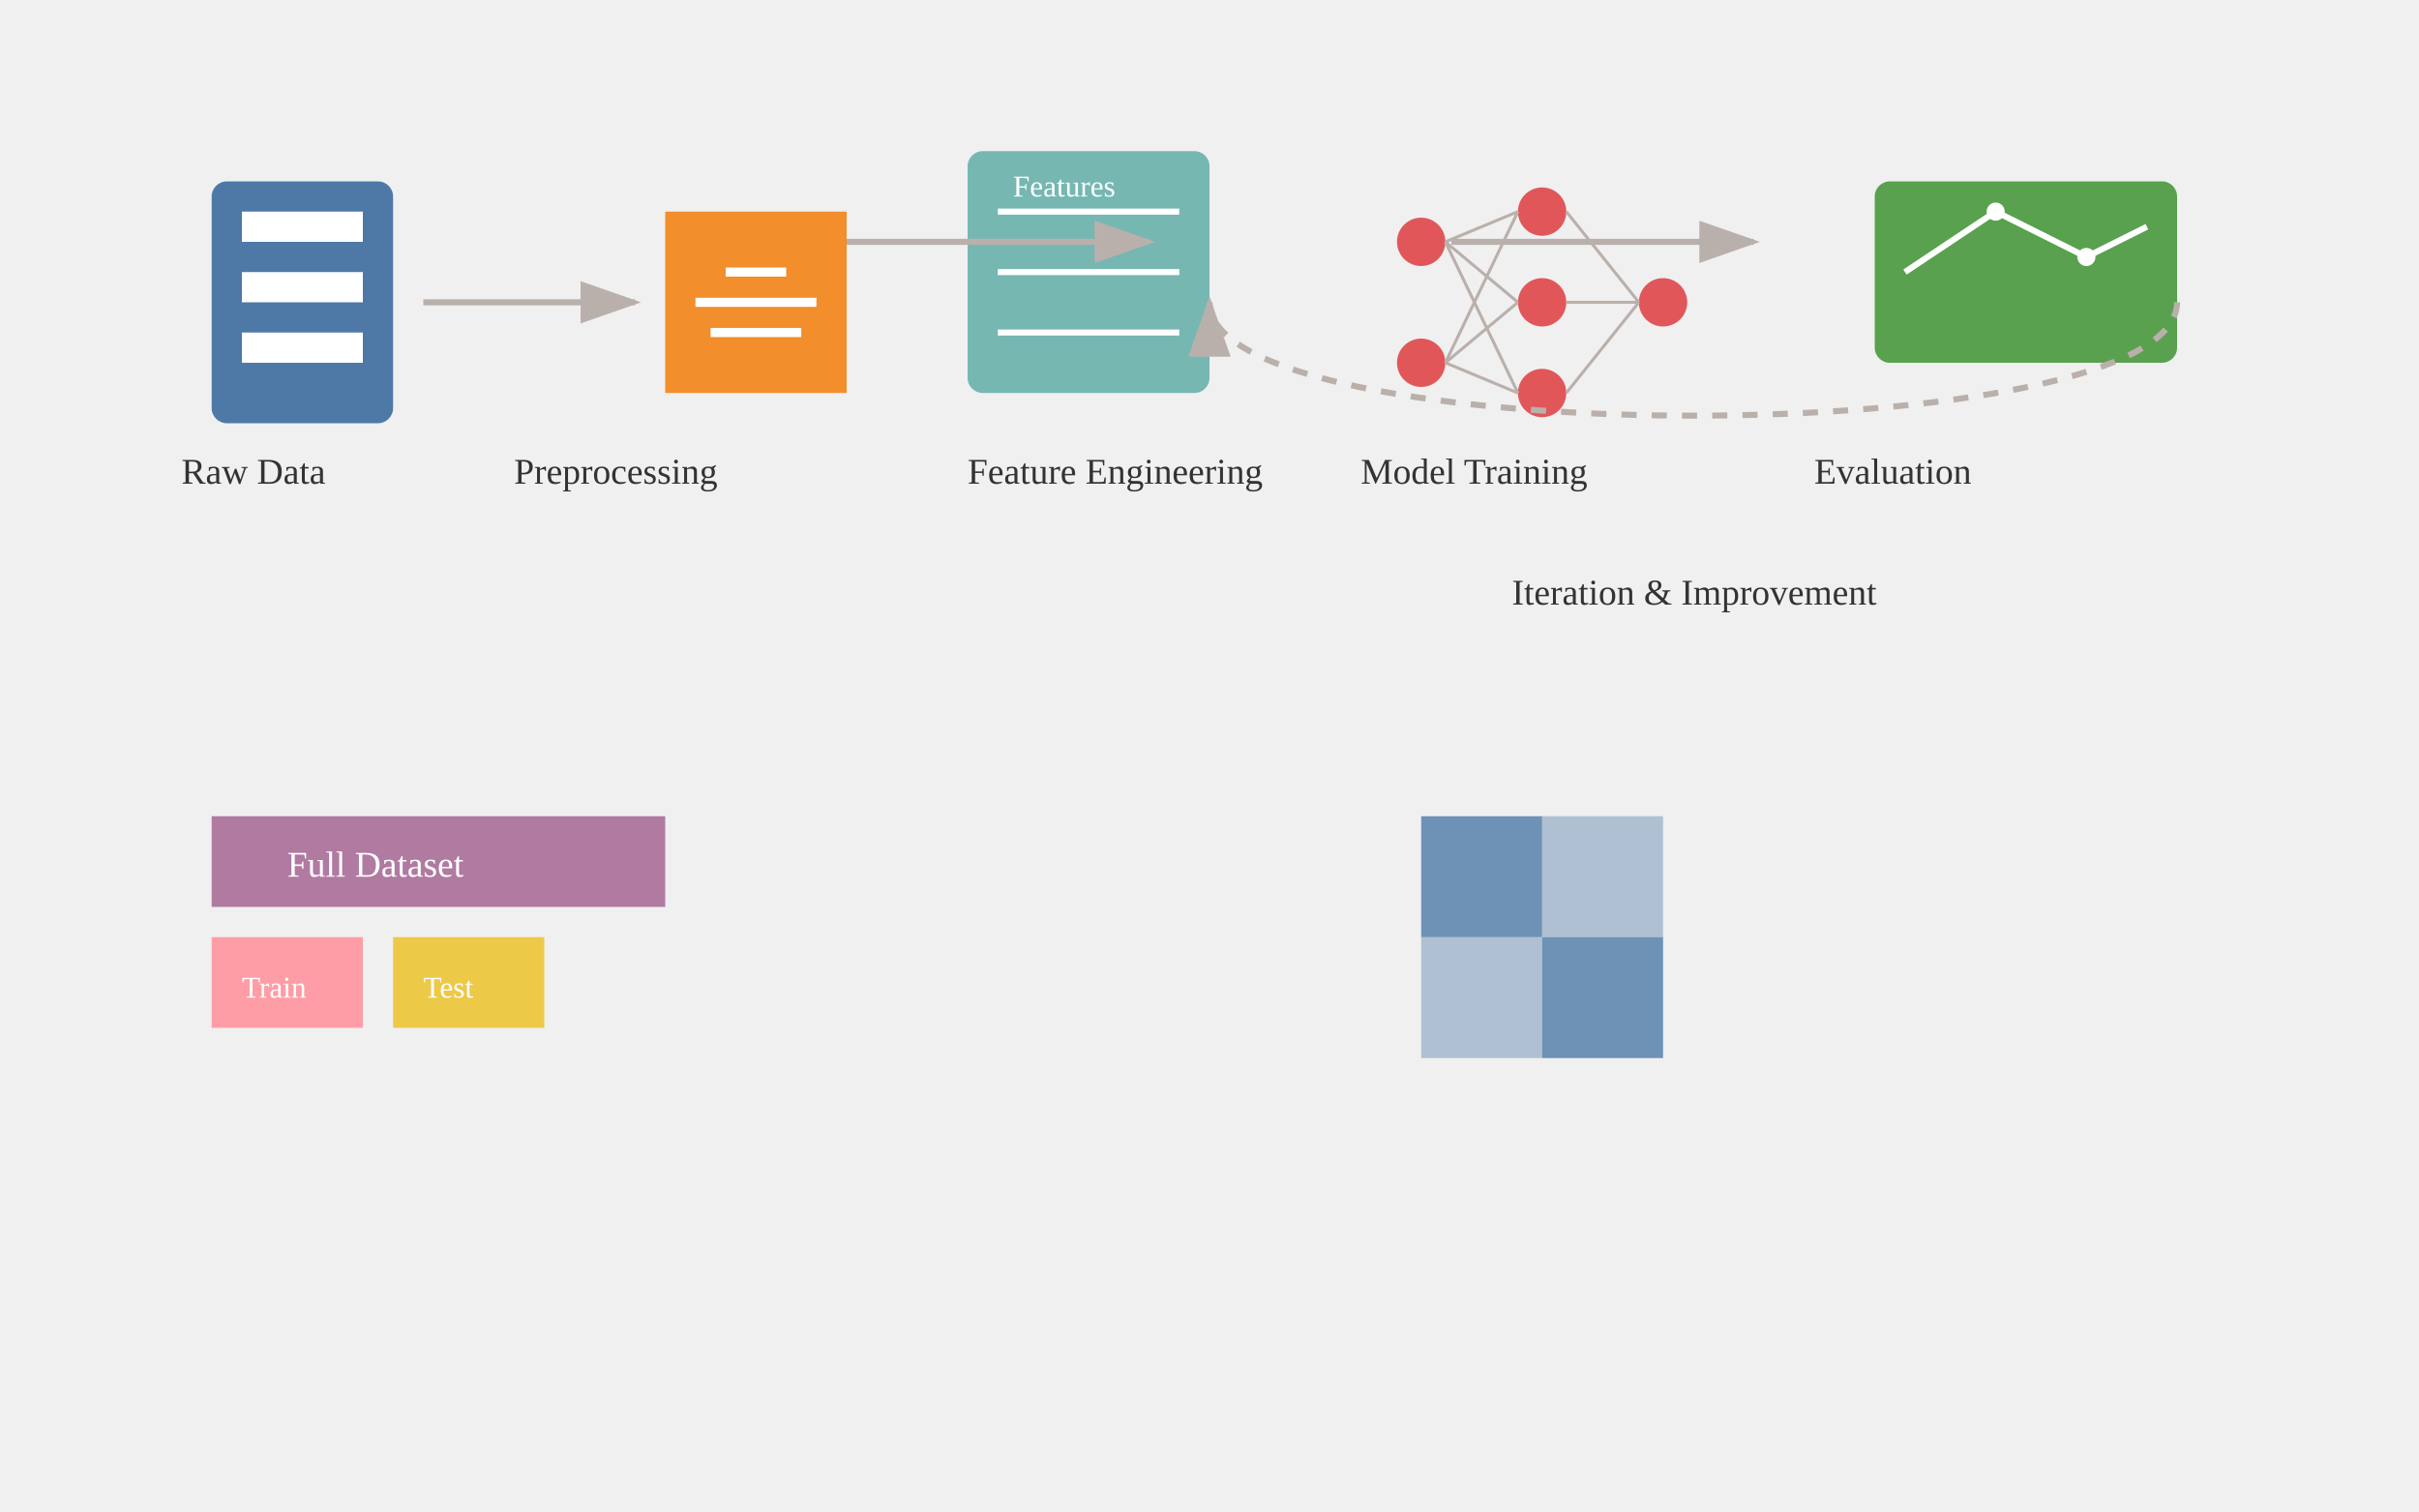
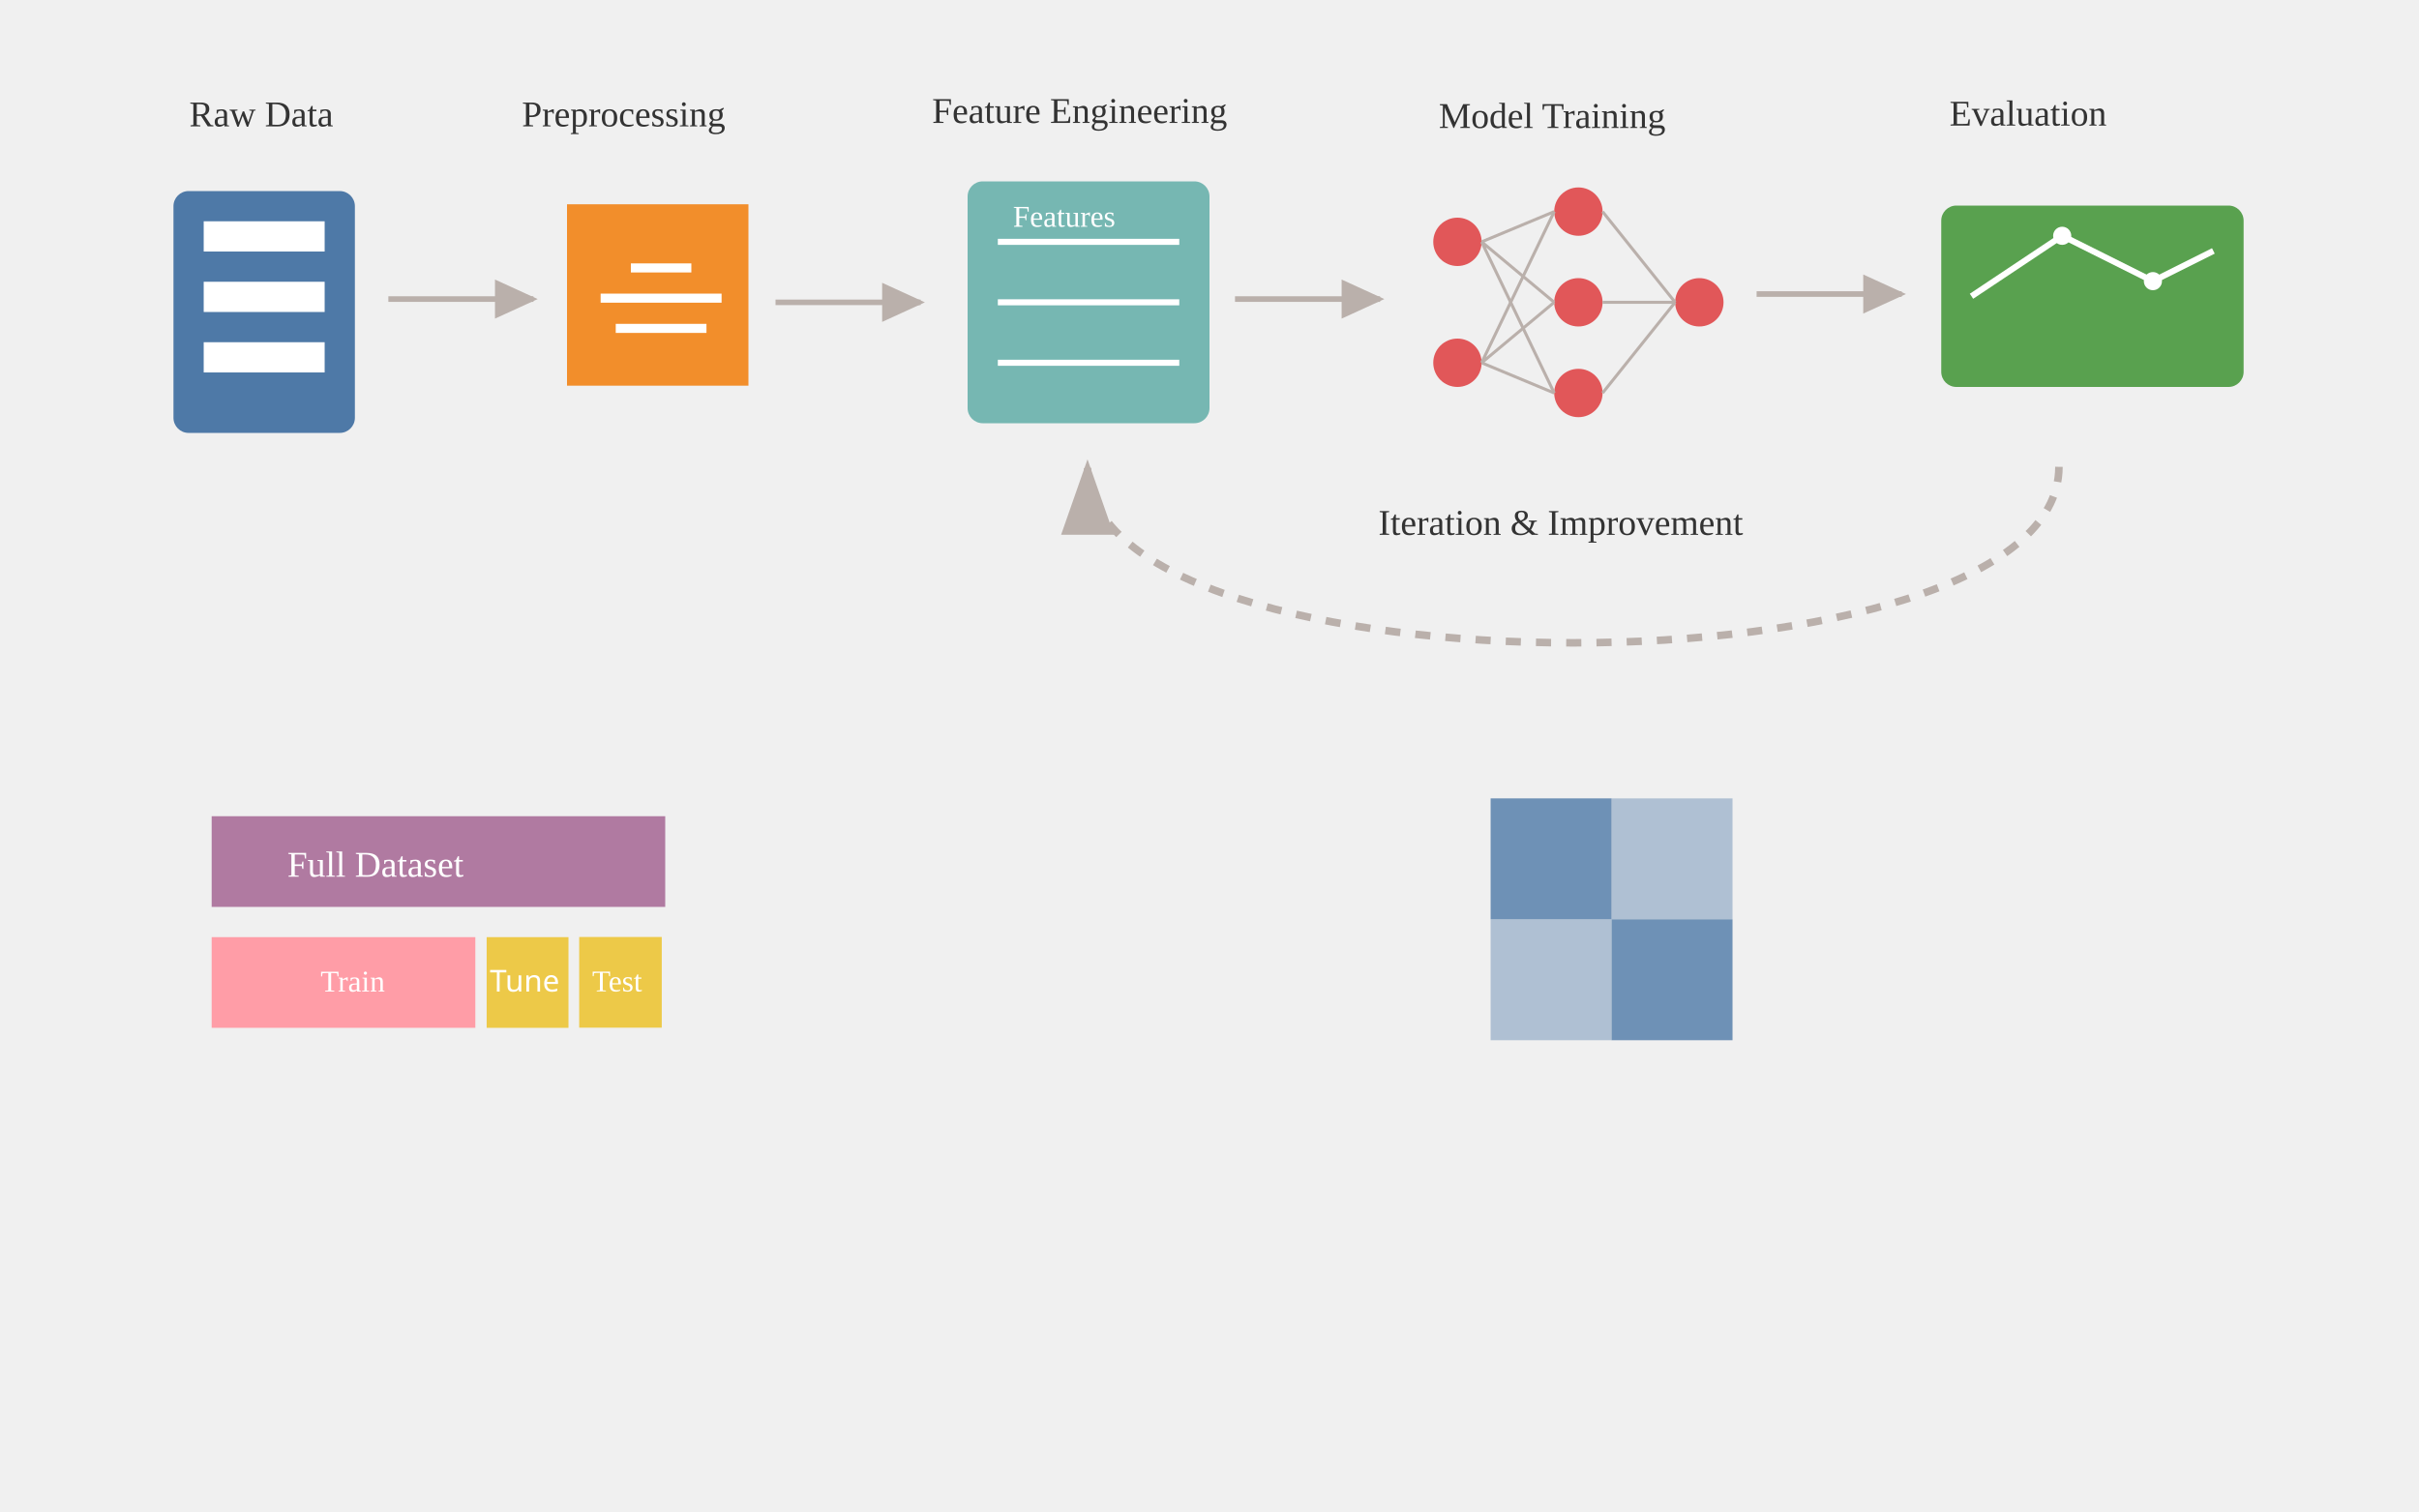
- <svg xmlns="http://www.w3.org/2000/svg" viewBox="0 0 800 500">
-   <g transform="translate(50, 50)">
-     <rect x="20" y="10" width="60" height="80" rx="5" fill="#4e79a7" />
-     <rect x="30" y="20" width="40" height="10" fill="white" />
-     <rect x="30" y="40" width="40" height="10" fill="white" />
-     <rect x="30" y="60" width="40" height="10" fill="white" />
-     <path d="M90 50 L160 50" stroke="#bab0ab" stroke-width="2" fill="none" marker-end="url(#arrowhead)" />
-     <rect x="170" y="20" width="60" height="60" fill="#f28e2b" />
-     <path d="M180 50 L220 50 M190 40 L210 40 M185 60 L215 60" stroke="white" stroke-width="3" />
+ <svg xmlns="http://www.w3.org/2000/svg" viewBox="0 0 800 500" version="1.1" id="svg109">
+   <g transform="translate(37.36767,53.20331)" id="g16">
+     <rect x="20" y="10" width="60" height="80" rx="5" fill="#4e79a7" id="rect2" />
+     <rect x="30" y="20" width="40" height="10" fill="#ffffff" id="rect4" />
+     <rect x="30" y="40" width="40" height="10" fill="#ffffff" id="rect6" />
+     <rect x="30" y="60" width="40" height="10" fill="#ffffff" id="rect8" />
+     <rect x="150.153" y="14.374" width="60" height="60" fill="#f28e2b" id="rect12" style="display:inline" />
+     <path d="m 161.27,45.426 h 40 m -30,-10 h 20 m -25,20 h 30" stroke="#ffffff" stroke-width="3" id="path14" />
  </g>
-   <g transform="translate(300, 30)">
-     <rect x="20" y="20" width="80" height="80" rx="5" fill="#76b7b2" />
-     <path d="M30 40 L90 40 M30 60 L90 60 M30 80 L90 80" stroke="white" stroke-width="2" />
-     <text x="35" y="35" fill="white" font-size="10">Features</text>
+   <g transform="translate(300,40)" id="g24">
+     <rect x="20" y="20" width="80" height="80" rx="5" fill="#76b7b2" id="rect18" />
+     <path d="M 30,40 H 90 M 30,60 H 90 M 30,80 h 60" stroke="#ffffff" stroke-width="2" id="path20" />
+     <text x="35" y="35" fill="#ffffff" font-size="10px" id="text22">Features</text>
  </g>
-   <g transform="translate(450, 20)">
-     <g transform="translate(0, 20)">
-       <circle cx="20" cy="40" r="8" fill="#e15759" />
-       <circle cx="20" cy="80" r="8" fill="#e15759" />
-       <circle cx="60" cy="30" r="8" fill="#e15759" />
-       <circle cx="60" cy="60" r="8" fill="#e15759" />
-       <circle cx="60" cy="90" r="8" fill="#e15759" />
-       <circle cx="100" cy="60" r="8" fill="#e15759" />
-       <path d="M28 40 L52 30 M28 40 L52 60 M28 40 L52 90" stroke="#bab0ab" stroke-width="1" />
-       <path d="M28 80 L52 30 M28 80 L52 60 M28 80 L52 90" stroke="#bab0ab" stroke-width="1" />
-       <path d="M68 30 L92 60 M68 60 L92 60 M68 90 L92 60" stroke="#bab0ab" stroke-width="1" />
+   <g transform="translate(462,20)" id="g46">
+     <g transform="translate(0,20)" id="g44">
+       <circle cx="20" cy="40" r="8" fill="#e15759" id="circle26" />
+       <circle cx="20" cy="80" r="8" fill="#e15759" id="circle28" />
+       <circle cx="60" cy="30" r="8" fill="#e15759" id="circle30" />
+       <circle cx="60" cy="60" r="8" fill="#e15759" id="circle32" />
+       <circle cx="60" cy="90" r="8" fill="#e15759" id="circle34" />
+       <circle cx="100" cy="60" r="8" fill="#e15759" id="circle36" />
+       <path d="M 28,40 52,30 M 28,40 52,60 M 28,40 52,90" stroke="#bab0ab" stroke-width="1" id="path38" />
+       <path d="M 28,80 52,30 M 28,80 52,60 M 28,80 52,90" stroke="#bab0ab" stroke-width="1" id="path40" />
+       <path d="M 68,30 92,60 M 68,60 H 92 M 68,90 92,60" stroke="#bab0ab" stroke-width="1" id="path42" />
    </g>
  </g>
-   <g transform="translate(600, 40)">
-     <rect x="20" y="20" width="100" height="60" rx="5" fill="#59a14f" />
-     <path d="M30 50 L60 30 L90 45 L110 35" stroke="white" stroke-width="2" fill="none" />
-     <circle cx="60" cy="30" r="3" fill="white" />
-     <circle cx="90" cy="45" r="3" fill="white" />
+   <g transform="translate(622,48)" id="g56">
+     <rect x="20" y="20" width="100" height="60" rx="5" fill="#59a14f" id="rect48" />
+     <path d="M 30,50 60,30 90,45 110,35" stroke="#ffffff" stroke-width="2" fill="none" id="path50" />
+     <circle cx="60" cy="30" r="3" fill="#ffffff" id="circle52" />
+     <circle cx="90" cy="45" r="3" fill="#ffffff" id="circle54" />
  </g>
-   <defs>
+   <defs id="defs61">
    <marker id="arrowhead" markerWidth="10" markerHeight="7" refX="9" refY="3.5" orient="auto">
-       <polygon points="0 0, 10 3.5, 0 7" fill="#bab0ab" />
+       <polygon points="0,7 0,0 10,3.5 " fill="#bab0ab" id="polygon58" />
+     </marker>
+     <marker id="arrowhead-1" markerWidth="10" markerHeight="7" refX="9" refY="3.5" orient="auto">
+       <polygon points="0,7 0,0 10,3.5 " fill="#bab0ab" id="polygon58-2" />
+     </marker>
+     <marker id="arrowhead-9" markerWidth="10" markerHeight="7" refX="9" refY="3.5" orient="auto">
+       <polygon points="0,7 0,0 10,3.5 " fill="#bab0ab" id="polygon58-3" />
+     </marker>
+     <marker id="arrowhead-1-2" markerWidth="10" markerHeight="7" refX="9" refY="3.5" orient="auto">
+       <polygon points="0,0 10,3.5 0,7 " fill="#bab0ab" id="polygon58-2-6" />
    </marker>
  </defs>
-   <g>
-     <path d="M280 80 C320 80, 340 80, 380 80" stroke="#bab0ab" stroke-width="2" fill="none" marker-end="url(#arrowhead)" />
-     <path d="M480 80 C520 80, 540 80, 580 80" stroke="#bab0ab" stroke-width="2" fill="none" marker-end="url(#arrowhead)" />
+   <g id="g67" transform="matrix(1.03991,0,0,1.359934,-16.71959,-27.45574)">
+     <path d="m 262.711,93.732 c 18.456,0 27.684,0 46.14,0" stroke="#bab0ab" stroke-width="1.359" fill="none" marker-end="url(#arrowhead)" id="path63" />
  </g>
-   <path d="M720 100 C720 150, 400 150, 400 100" stroke="#bab0ab" stroke-width="2" fill="none" stroke-dasharray="5,5" marker-end="url(#arrowhead)" />
-   <g font-size="12" fill="#333">
-     <text x="60" y="160">Raw Data</text>
-     <text x="170" y="160">Preprocessing</text>
-     <text x="320" y="160">Feature Engineering</text>
-     <text x="450" y="160">Model Training</text>
-     <text x="600" y="160">Evaluation</text>
-     <text x="500" y="200">Iteration &amp; Improvement</text>
+   <g id="g67-6" transform="matrix(1.03991,0,0,1.359934,-144.7636,-28.53796)">
+     <path d="m 262.711,93.732 c 18.456,0 27.684,0 46.14,0" stroke="#bab0ab" stroke-width="1.359" fill="none" marker-end="url(#arrowhead-9)" id="path63-06" style="marker-end:url(#arrowhead-9)" />
  </g>
-   <g transform="translate(50, 250)">
-     <rect x="20" y="20" width="150" height="30" fill="#b07aa1" />
-     <rect x="20" y="60" width="50" height="30" fill="#ff9da7" />
-     <rect x="80" y="60" width="50" height="30" fill="#edc948" />
-     <text x="45" y="40" fill="white" font-size="12">Full Dataset</text>
-     <text x="30" y="80" fill="white" font-size="10">Train</text>
-     <text x="90" y="80" fill="white" font-size="10">Test</text>
+   <g id="g67-7" transform="matrix(1.03991,0,0,1.359934,135.2364,-28.53796)">
+     <path d="m 262.711,93.732 c 18.456,0 27.684,0 46.14,0" stroke="#bab0ab" stroke-width="1.359" fill="none" marker-end="url(#arrowhead-1)" id="path63-0" style="marker-end:url(#arrowhead-1)" />
  </g>
-   <g transform="translate(450, 250)">
-     <rect x="20" y="20" width="40" height="40" fill="#4e79a7" opacity="0.8" />
-     <rect x="60" y="20" width="40" height="40" fill="#4e79a7" opacity="0.4" />
-     <rect x="20" y="60" width="40" height="40" fill="#4e79a7" opacity="0.4" />
-     <rect x="60" y="60" width="40" height="40" fill="#4e79a7" opacity="0.8" />
+   <g id="g67-7-1" transform="matrix(1.03991,0,0,1.359934,307.7402,-30.20209)">
+     <path d="m 262.711,93.732 c 18.456,0 27.684,0 46.14,0" stroke="#bab0ab" stroke-width="1.359" fill="none" marker-end="url(#arrowhead-1-2)" id="path63-0-8" style="marker-end:url(#arrowhead-1-2)" />
+   </g>
+   <path d="m 680.923,154.431 c 0,77.609 -321.264,77.609 -321.264,0" stroke="#bab0ab" stroke-width="2.497" fill="none" stroke-dasharray="5, 5" marker-end="url(#arrowhead)" id="path69" />
+   <g font-size="12px" fill="#333333" id="g83" transform="translate(-44.16299,-23.07371)">
+     <text x="500" y="200" id="text81">Iteration &amp; Improvement</text>
+   </g>
+   <g font-size="12px" fill="#333333" id="g83-3" transform="translate(2.58687,-118.2082)">
+     <text x="60" y="160" id="text71-6">Raw Data</text>
+     <text x="170" y="160" id="text73-7">Preprocessing</text>
+     <text x="305.655" y="158.877" id="text75-5">Feature Engineering</text>
+     <text x="473.24" y="160.532" id="text77-3">Model Training</text>
+     <text x="642.135" y="159.739" id="text79-5">Evaluation</text>
+   </g>
+   <g transform="translate(50, 250)" id="g97">
+     <rect x="20" y="20" width="150" height="30" fill="#b07aa1" id="rect85" />
+     <rect x="20" y="60" width="87.203" height="30" fill="#ff9da7" id="rect87" style="display:inline;stroke-width:1.321" />
+     <rect x="110.95" y="60" width="27.057" height="30" fill="#edc948" id="rect89" style="stroke-width:0.736" />
+     <text x="45" y="40" fill="white" font-size="12" id="text91">Full Dataset</text>
+     <text x="56" y="78" fill="#ffffff" font-size="10px" id="text93">Train</text>
+     <text x="112" y="78" fill="#ffffff" font-size="10px" id="text95" style="font-style:normal;font-variant:normal;font-weight:normal;font-stretch:normal;font-size:10px;font-family:sans-serif;-inkscape-font-specification:'sans-serif, Normal';font-variant-ligatures:normal;font-variant-caps:normal;font-variant-numeric:normal;font-variant-east-asian:normal;fill:#ffffff">
+       <tspan id="tspan1332" x="112" y="78">Tune</tspan>
+     </text>
+     <rect x="141.548" y="59.947" width="27.304" height="30" fill="#edc948" id="rect89-2" style="stroke-width:0.739" />
+     <text x="145.824" y="77.947" fill="#ffffff" font-size="10px" id="text95-9">Test</text>
+   </g>
+   <g transform="translate(472.9702,244.1004)" id="g107">
+     <rect x="20" y="20" width="40" height="40" fill="#4e79a7" opacity="0.8" id="rect99" />
+     <rect x="60" y="20" width="40" height="40" fill="#4e79a7" opacity="0.4" id="rect101" />
+     <rect x="20" y="60" width="40" height="40" fill="#4e79a7" opacity="0.4" id="rect103" />
+     <rect x="60" y="60" width="40" height="40" fill="#4e79a7" opacity="0.8" id="rect105" />
  </g>
</svg>
